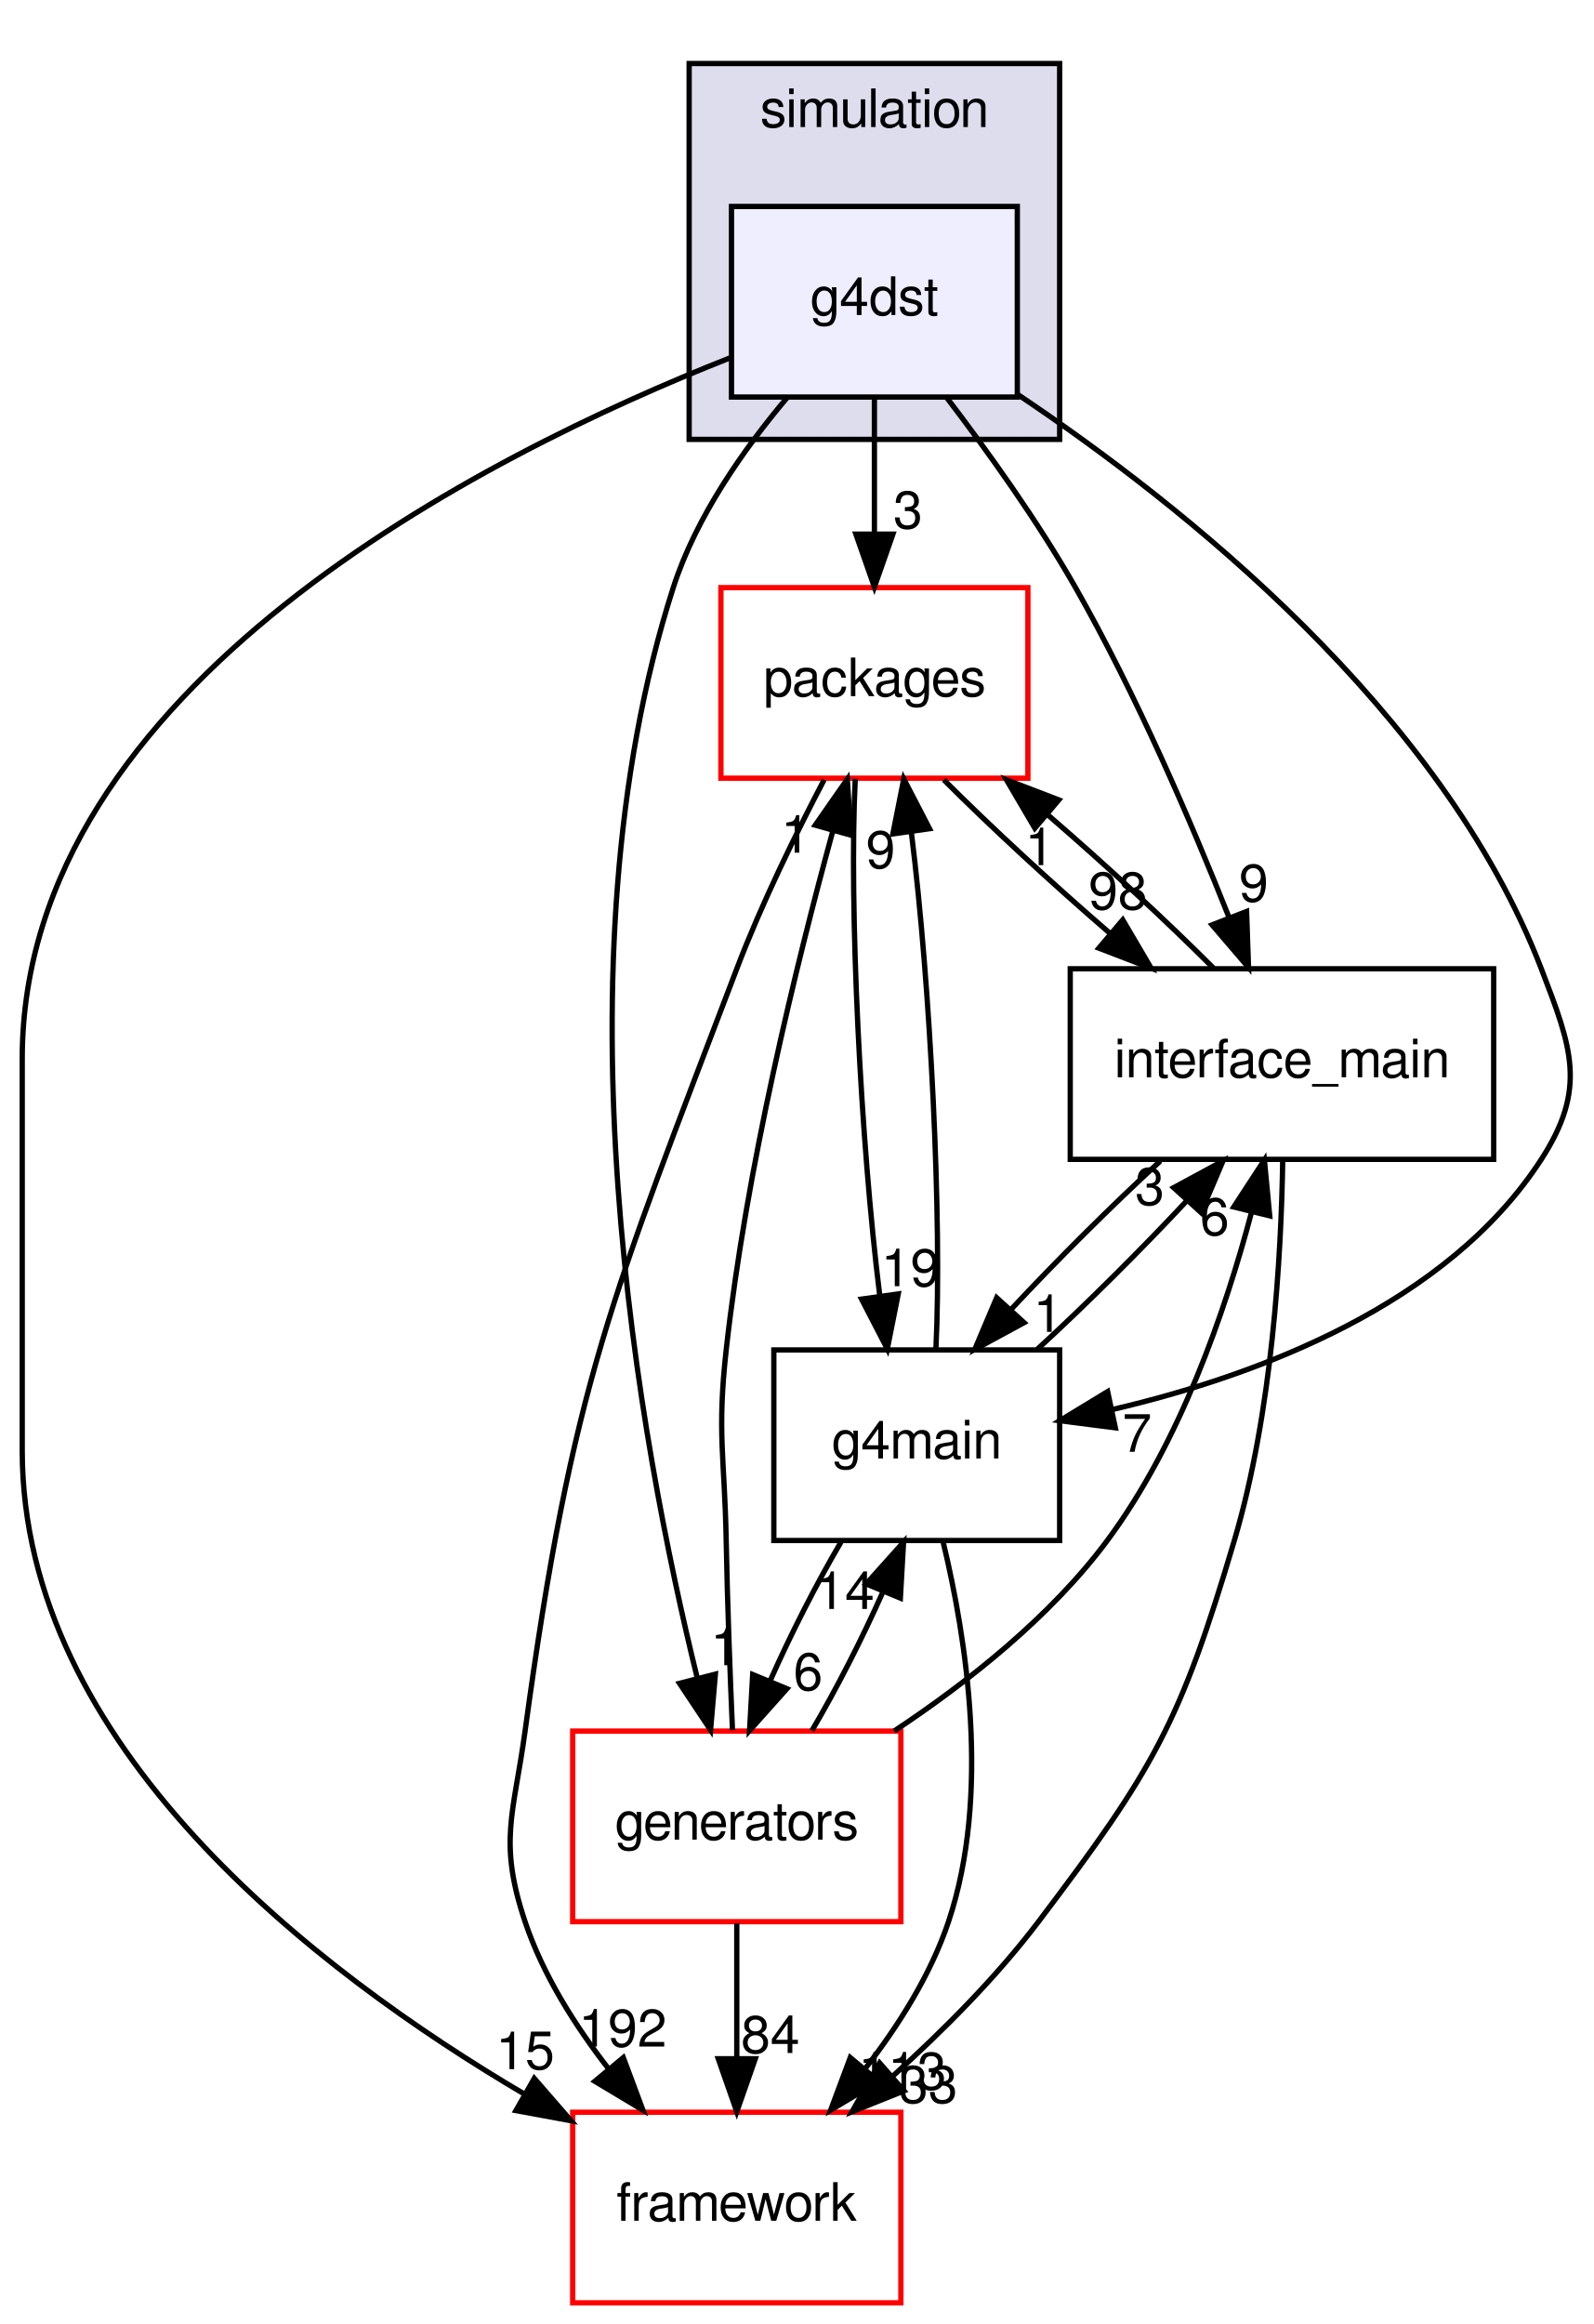
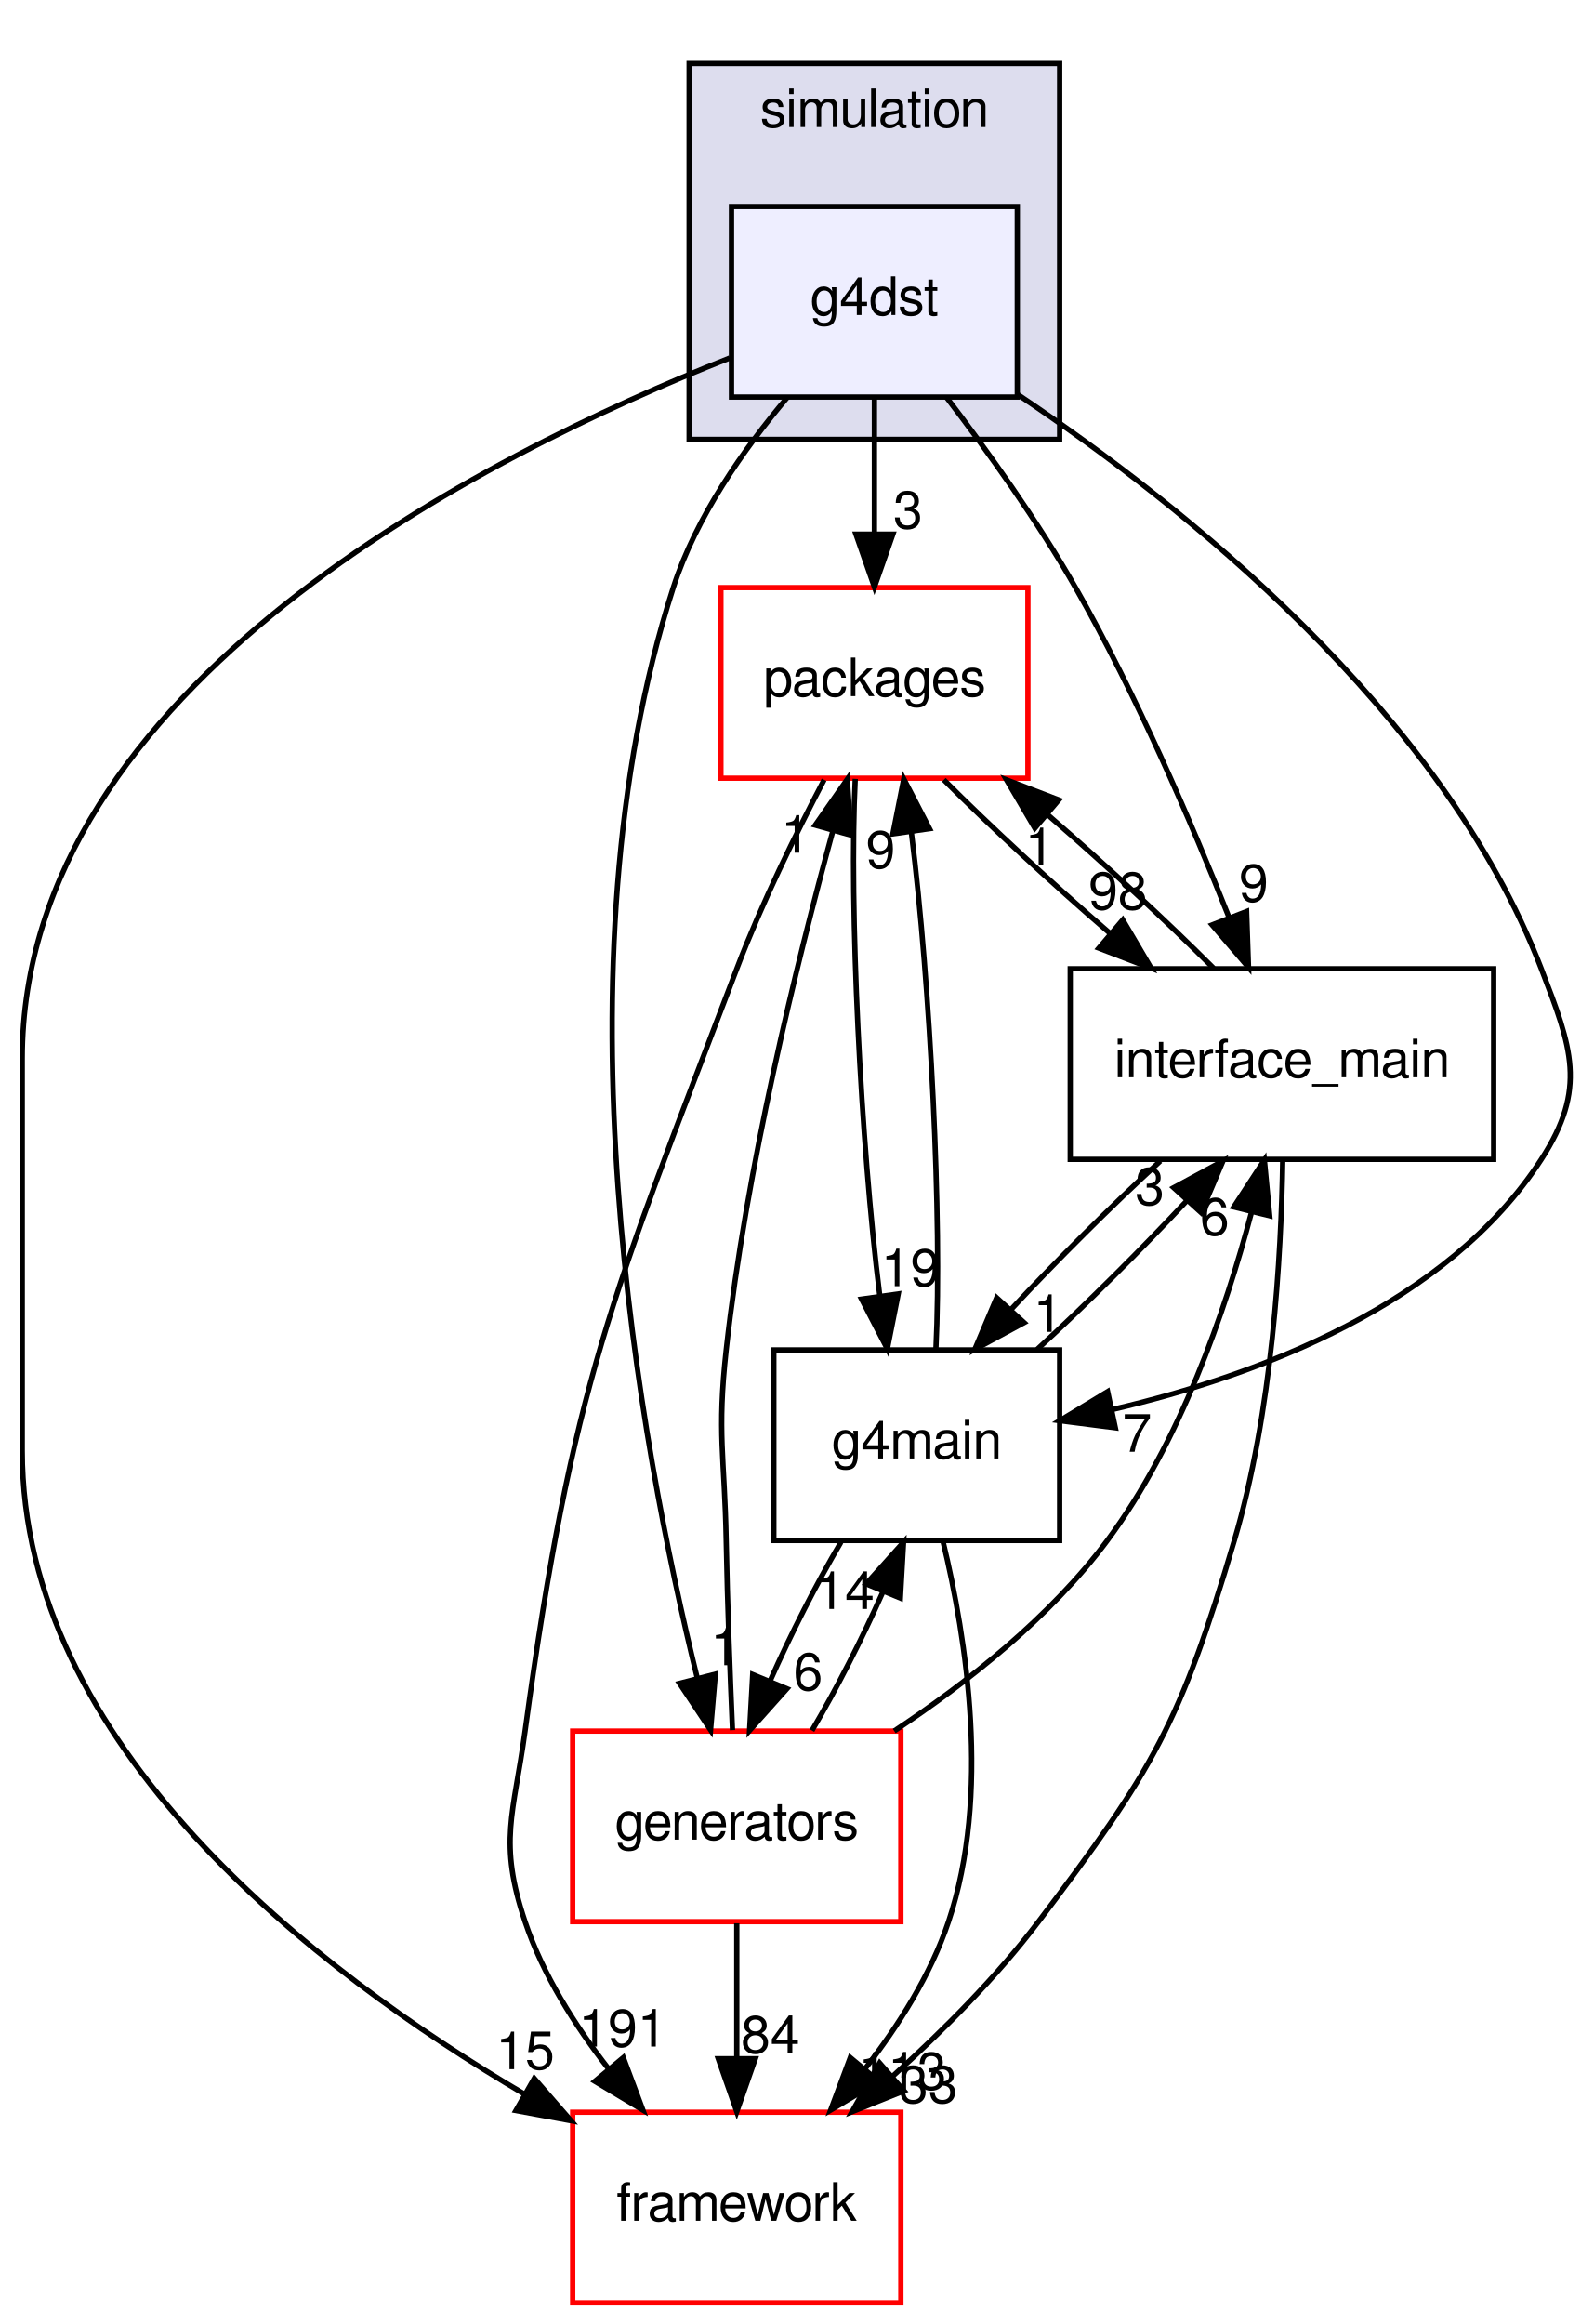
<svg xmlns="http://www.w3.org/2000/svg" xmlns:xlink="http://www.w3.org/1999/xlink" width="301pt" height="439pt" viewBox="0.00 0.00 300.60 439.00">
  <g id="graph0" class="graph" transform="scale(1 1) rotate(0) translate(4 435)">
    <g id="clust1" class="cluster">
      <g id="a_clust1">
        <a xlink:href="dir_0a538a087021ce8adf1d4849fdeba031.html" target="_top" xlink:title="simulation">
          <polygon fill="#ddddee" stroke="black" points="126,-352 126,-423 196,-423 196,-352 126,-352" />
          <text text-anchor="middle" x="161" y="-411" font-family="FreeSans" font-size="10.00">simulation</text>
        </a>
      </g>
    </g>
    <g id="node1" class="node">
      <g id="a_node1">
        <a xlink:href="dir_9598b5ae202ac628aa063f9ec73a2ad2.html" target="_top" xlink:title="g4dst">
          <polygon fill="#eeeeff" stroke="black" points="188,-396 134,-396 134,-360 188,-360 188,-396" />
          <text text-anchor="middle" x="161" y="-375.5" font-family="FreeSans" font-size="10.00">g4dst</text>
        </a>
      </g>
    </g>
    <g id="node2" class="node">
      <g id="a_node2">
        <a xlink:href="dir_5e295cd396ed00d01dcf10a6f0e423f9.html" target="_top" xlink:title="packages">
          <polygon fill="none" stroke="red" points="190,-324 132,-324 132,-288 190,-288 190,-324" />
          <text text-anchor="middle" x="161" y="-303.5" font-family="FreeSans" font-size="10.00">packages</text>
        </a>
      </g>
    </g>
    <g id="edge1" class="edge">
      <path fill="none" stroke="black" d="M161,-359.697C161,-351.983 161,-342.712 161,-334.112" />
      <polygon fill="black" stroke="black" points="164.5,-334.104 161,-324.104 157.5,-334.104 164.5,-334.104" />
      <g id="a_edge1-headlabel">
        <a xlink:href="dir_000095_000090.html" target="_top" xlink:title="3">
          <text text-anchor="middle" x="167.339" y="-335.199" font-family="FreeSans" font-size="10.00">3</text>
        </a>
      </g>
    </g>
    <g id="node3" class="node">
      <g id="a_node3">
        <a xlink:href="dir_21fa564a88be47a3879b0c5d4f9e77d5.html" target="_top" xlink:title="interface_main">
          <polygon fill="none" stroke="black" points="278,-252 198,-252 198,-216 278,-216 278,-252" />
          <text text-anchor="middle" x="238" y="-231.5" font-family="FreeSans" font-size="10.00">interface_main</text>
        </a>
      </g>
    </g>
    <g id="edge2" class="edge">
      <path fill="none" stroke="black" d="M174.623,-359.946C182.33,-349.844 191.83,-336.594 199,-324 210.478,-303.837 220.88,-279.651 228.048,-261.585" />
      <polygon fill="black" stroke="black" points="231.319,-262.83 231.685,-252.242 224.796,-260.291 231.319,-262.83" />
      <g id="a_edge2-headlabel">
        <a xlink:href="dir_000095_000082.html" target="_top" xlink:title="9">
          <text text-anchor="middle" x="232.662" y="-264.71" font-family="FreeSans" font-size="10.00">9</text>
        </a>
      </g>
    </g>
    <g id="node4" class="node">
      <g id="a_node4">
        <a xlink:href="dir_ec5b6dea0f546bb9c4903c2bcb98e114.html" target="_top" xlink:title="framework">
          <polygon fill="none" stroke="red" points="166,-36 104,-36 104,-0 166,-0 166,-36" />
          <text text-anchor="middle" x="135" y="-15.5" font-family="FreeSans" font-size="10.00">framework</text>
        </a>
      </g>
    </g>
    <g id="edge3" class="edge">
      <path fill="none" stroke="black" d="M133.689,-367.386C87.754,-349.269 0,-305.44 0,-235 0,-235 0,-235 0,-161 0,-105.342 55.151,-62.822 94.952,-39.383" />
      <polygon fill="black" stroke="black" points="96.74,-42.393 103.689,-34.395 93.269,-36.314 96.74,-42.393" />
      <g id="a_edge3-headlabel">
        <a xlink:href="dir_000095_000071.html" target="_top" xlink:title="15">
          <text text-anchor="middle" x="95.026" y="-44.141" font-family="FreeSans" font-size="10.00">15</text>
        </a>
      </g>
    </g>
    <g id="node5" class="node">
      <g id="a_node5">
        <a xlink:href="dir_58fcd450565d9abaf4895ca6c5d9b2fd.html" target="_top" xlink:title="g4main">
          <polygon fill="none" stroke="black" points="196,-180 142,-180 142,-144 196,-144 196,-180" />
          <text text-anchor="middle" x="169" y="-159.5" font-family="FreeSans" font-size="10.00">g4main</text>
        </a>
      </g>
    </g>
    <g id="edge4" class="edge">
      <path fill="none" stroke="black" d="M188.013,-360.527C219.093,-339.741 268.251,-300.747 287,-252 292.744,-237.066 295.692,-229.433 287,-216 269.258,-188.581 233.596,-175.211 206.098,-168.776" />
      <polygon fill="black" stroke="black" points="206.522,-165.288 196.013,-166.635 205.068,-172.135 206.522,-165.288" />
      <g id="a_edge4-headlabel">
        <a xlink:href="dir_000095_000126.html" target="_top" xlink:title="7">
          <text text-anchor="middle" x="210.628" y="-160.757" font-family="FreeSans" font-size="10.00">7</text>
        </a>
      </g>
    </g>
    <g id="node6" class="node">
      <g id="a_node6">
        <a xlink:href="dir_1a6567115d8fe4eed7adc9cd640ab127.html" target="_top" xlink:title="generators">
          <polygon fill="none" stroke="red" points="166,-108 104,-108 104,-72 166,-72 166,-108" />
          <text text-anchor="middle" x="135" y="-87.5" font-family="FreeSans" font-size="10.00">generators</text>
        </a>
      </g>
    </g>
    <g id="edge5" class="edge">
      <path fill="none" stroke="black" d="M144.537,-359.919C136.346,-350.218 127.296,-337.366 123,-324 99.991,-252.422 116.658,-162.147 127.56,-117.919" />
      <polygon fill="black" stroke="black" points="130.958,-118.759 130.048,-108.203 124.177,-117.023 130.958,-118.759" />
      <g id="a_edge5-headlabel">
        <a xlink:href="dir_000095_000075.html" target="_top" xlink:title="1">
          <text text-anchor="middle" x="132.817" y="-120.446" font-family="FreeSans" font-size="10.00">1</text>
        </a>
      </g>
    </g>
    <g id="edge6" class="edge">
      <path fill="none" stroke="black" d="M174.118,-287.697C182.822,-278.965 194.448,-268.24 205.445,-258.75" />
      <polygon fill="black" stroke="black" points="207.922,-261.239 213.29,-252.104 203.398,-255.897 207.922,-261.239" />
      <g id="a_edge6-headlabel">
        <a xlink:href="dir_000090_000082.html" target="_top" xlink:title="98">
          <text text-anchor="middle" x="207.015" y="-263.228" font-family="FreeSans" font-size="10.00">98</text>
        </a>
      </g>
    </g>
    <g id="edge7" class="edge">
      <path fill="none" stroke="black" d="M151.498,-287.696C146.164,-277.511 139.664,-264.261 135,-252 111.383,-189.917 103.971,-173.815 95,-108 92.839,-92.147 89.918,-87.171 95,-72 98.351,-61.998 104.416,-52.376 110.828,-44.139" />
      <polygon fill="black" stroke="black" points="113.561,-46.326 117.267,-36.401 108.18,-41.849 113.561,-46.326" />
      <g id="a_edge7-headlabel">
-         <a xlink:href="dir_000090_000071.html" target="_top" xlink:title="192">
-           <text text-anchor="middle" x="113.444" y="-48.405" font-family="FreeSans" font-size="10.00">192</text>
+         <a xlink:href="dir_000090_000071.html" target="_top" xlink:title="191">
+           <text text-anchor="middle" x="113.444" y="-48.405" font-family="FreeSans" font-size="10.00">191</text>
        </a>
      </g>
    </g>
    <g id="edge8" class="edge">
      <path fill="none" stroke="black" d="M157.38,-287.871C156.186,-263.67 158.399,-219.211 161.998,-190.393" />
      <polygon fill="black" stroke="black" points="165.506,-190.581 163.441,-180.189 158.575,-189.601 165.506,-190.581" />
      <g id="a_edge8-headlabel">
        <a xlink:href="dir_000090_000126.html" target="_top" xlink:title="19">
          <text text-anchor="middle" x="167.814" y="-192.038" font-family="FreeSans" font-size="10.00">19</text>
        </a>
      </g>
    </g>
    <g id="edge9" class="edge">
      <path fill="none" stroke="black" d="M225.08,-252.104C216.421,-260.805 204.813,-271.524 193.807,-281.033" />
      <polygon fill="black" stroke="black" points="191.312,-278.559 185.949,-287.697 195.84,-283.898 191.312,-278.559" />
      <g id="a_edge9-headlabel">
        <a xlink:href="dir_000082_000090.html" target="_top" xlink:title="1">
          <text text-anchor="middle" x="192.217" y="-271.569" font-family="FreeSans" font-size="10.00">1</text>
        </a>
      </g>
    </g>
    <g id="edge10" class="edge">
      <path fill="none" stroke="black" d="M238.144,-215.907C237.868,-197.718 236.184,-168.273 229,-144 218.79,-109.501 213.722,-100.68 192,-72 184.096,-61.565 174.012,-51.438 164.529,-42.88" />
      <polygon fill="black" stroke="black" points="166.597,-40.039 156.766,-36.088 161.988,-45.307 166.597,-40.039" />
      <g id="a_edge10-headlabel">
        <a xlink:href="dir_000082_000071.html" target="_top" xlink:title="33">
          <text text-anchor="middle" x="171.172" y="-37.769" font-family="FreeSans" font-size="10.00">33</text>
        </a>
      </g>
    </g>
    <g id="edge11" class="edge">
      <path fill="none" stroke="black" d="M215.028,-215.697C205.798,-207.22 195.403,-196.864 186.754,-187.583" />
      <polygon fill="black" stroke="black" points="189.278,-185.155 179.965,-180.104 184.096,-189.861 189.278,-185.155" />
      <g id="a_edge11-headlabel">
        <a xlink:href="dir_000082_000126.html" target="_top" xlink:title="1">
          <text text-anchor="middle" x="193.797" y="-183.408" font-family="FreeSans" font-size="10.00">1</text>
        </a>
      </g>
    </g>
    <g id="edge12" class="edge">
      <path fill="none" stroke="black" d="M172.622,-180.189C173.812,-204.424 171.594,-248.888 167.993,-277.679" />
      <polygon fill="black" stroke="black" points="164.487,-277.479 166.549,-287.871 171.417,-278.461 164.487,-277.479" />
      <g id="a_edge12-headlabel">
        <a xlink:href="dir_000126_000090.html" target="_top" xlink:title="9">
          <text text-anchor="middle" x="162.179" y="-271.022" font-family="FreeSans" font-size="10.00">9</text>
        </a>
      </g>
    </g>
    <g id="edge13" class="edge">
      <path fill="none" stroke="black" d="M191.755,-180.104C200.967,-188.552 211.366,-198.901 220.042,-208.199" />
      <polygon fill="black" stroke="black" points="217.542,-210.653 226.86,-215.697 222.721,-205.943 217.542,-210.653" />
      <g id="a_edge13-headlabel">
        <a xlink:href="dir_000126_000082.html" target="_top" xlink:title="3">
          <text text-anchor="middle" x="213.023" y="-207.403" font-family="FreeSans" font-size="10.00">3</text>
        </a>
      </g>
    </g>
    <g id="edge14" class="edge">
      <path fill="none" stroke="black" d="M173.975,-143.774C178.394,-125.472 183.019,-95.936 175,-72 171.649,-61.998 165.584,-52.376 159.172,-44.139" />
      <polygon fill="black" stroke="black" points="161.82,-41.849 152.733,-36.401 156.439,-46.326 161.82,-41.849" />
      <g id="a_edge14-headlabel">
        <a xlink:href="dir_000126_000071.html" target="_top" xlink:title="113">
          <text text-anchor="middle" x="166.302" y="-40.295" font-family="FreeSans" font-size="10.00">113</text>
        </a>
      </g>
    </g>
    <g id="edge15" class="edge">
      <path fill="none" stroke="black" d="M154.68,-143.697C150.037,-135.813 145.2,-126.304 141.322,-117.546" />
      <polygon fill="black" stroke="black" points="144.472,-116.005 137.413,-108.104 138.004,-118.683 144.472,-116.005" />
      <g id="a_edge15-headlabel">
        <a xlink:href="dir_000126_000075.html" target="_top" xlink:title="6">
          <text text-anchor="middle" x="148.47" y="-115.74" font-family="FreeSans" font-size="10.00">6</text>
        </a>
      </g>
    </g>
    <g id="edge16" class="edge">
      <path fill="none" stroke="black" d="M134.187,-108.181C133.738,-118.552 133.226,-132.032 133,-144 132.698,-159.997 131.241,-164.097 133,-180 136.787,-214.234 146.24,-252.796 153.117,-277.92" />
      <polygon fill="black" stroke="black" points="149.82,-279.125 155.883,-287.813 156.561,-277.24 149.82,-279.125" />
      <g id="a_edge16-headlabel">
        <a xlink:href="dir_000075_000090.html" target="_top" xlink:title="1">
          <text text-anchor="middle" x="146.118" y="-273.927" font-family="FreeSans" font-size="10.00">1</text>
        </a>
      </g>
    </g>
    <g id="edge17" class="edge">
      <path fill="none" stroke="black" d="M164.743,-108.012C178.564,-117.172 194.274,-129.561 205,-144 218.7,-162.443 227.265,-187.193 232.225,-205.912" />
      <polygon fill="black" stroke="black" points="228.89,-207.004 234.68,-215.877 235.687,-205.33 228.89,-207.004" />
      <g id="a_edge17-headlabel">
        <a xlink:href="dir_000075_000082.html" target="_top" xlink:title="6">
          <text text-anchor="middle" x="225.273" y="-201.693" font-family="FreeSans" font-size="10.00">6</text>
        </a>
      </g>
    </g>
    <g id="edge18" class="edge">
      <path fill="none" stroke="black" d="M135,-71.697C135,-63.983 135,-54.712 135,-46.112" />
      <polygon fill="black" stroke="black" points="138.5,-46.104 135,-36.104 131.5,-46.104 138.5,-46.104" />
      <g id="a_edge18-headlabel">
        <a xlink:href="dir_000075_000071.html" target="_top" xlink:title="84">
          <text text-anchor="middle" x="141.339" y="-47.199" font-family="FreeSans" font-size="10.00">84</text>
        </a>
      </g>
    </g>
    <g id="edge19" class="edge">
      <path fill="none" stroke="black" d="M149.203,-108.104C153.842,-115.96 158.685,-125.462 162.58,-134.232" />
      <polygon fill="black" stroke="black" points="159.443,-135.804 166.511,-143.697 165.907,-133.119 159.443,-135.804" />
      <g id="a_edge19-headlabel">
        <a xlink:href="dir_000075_000126.html" target="_top" xlink:title="14">
          <text text-anchor="middle" x="155.442" y="-131.074" font-family="FreeSans" font-size="10.00">14</text>
        </a>
      </g>
    </g>
  </g>
</svg>
